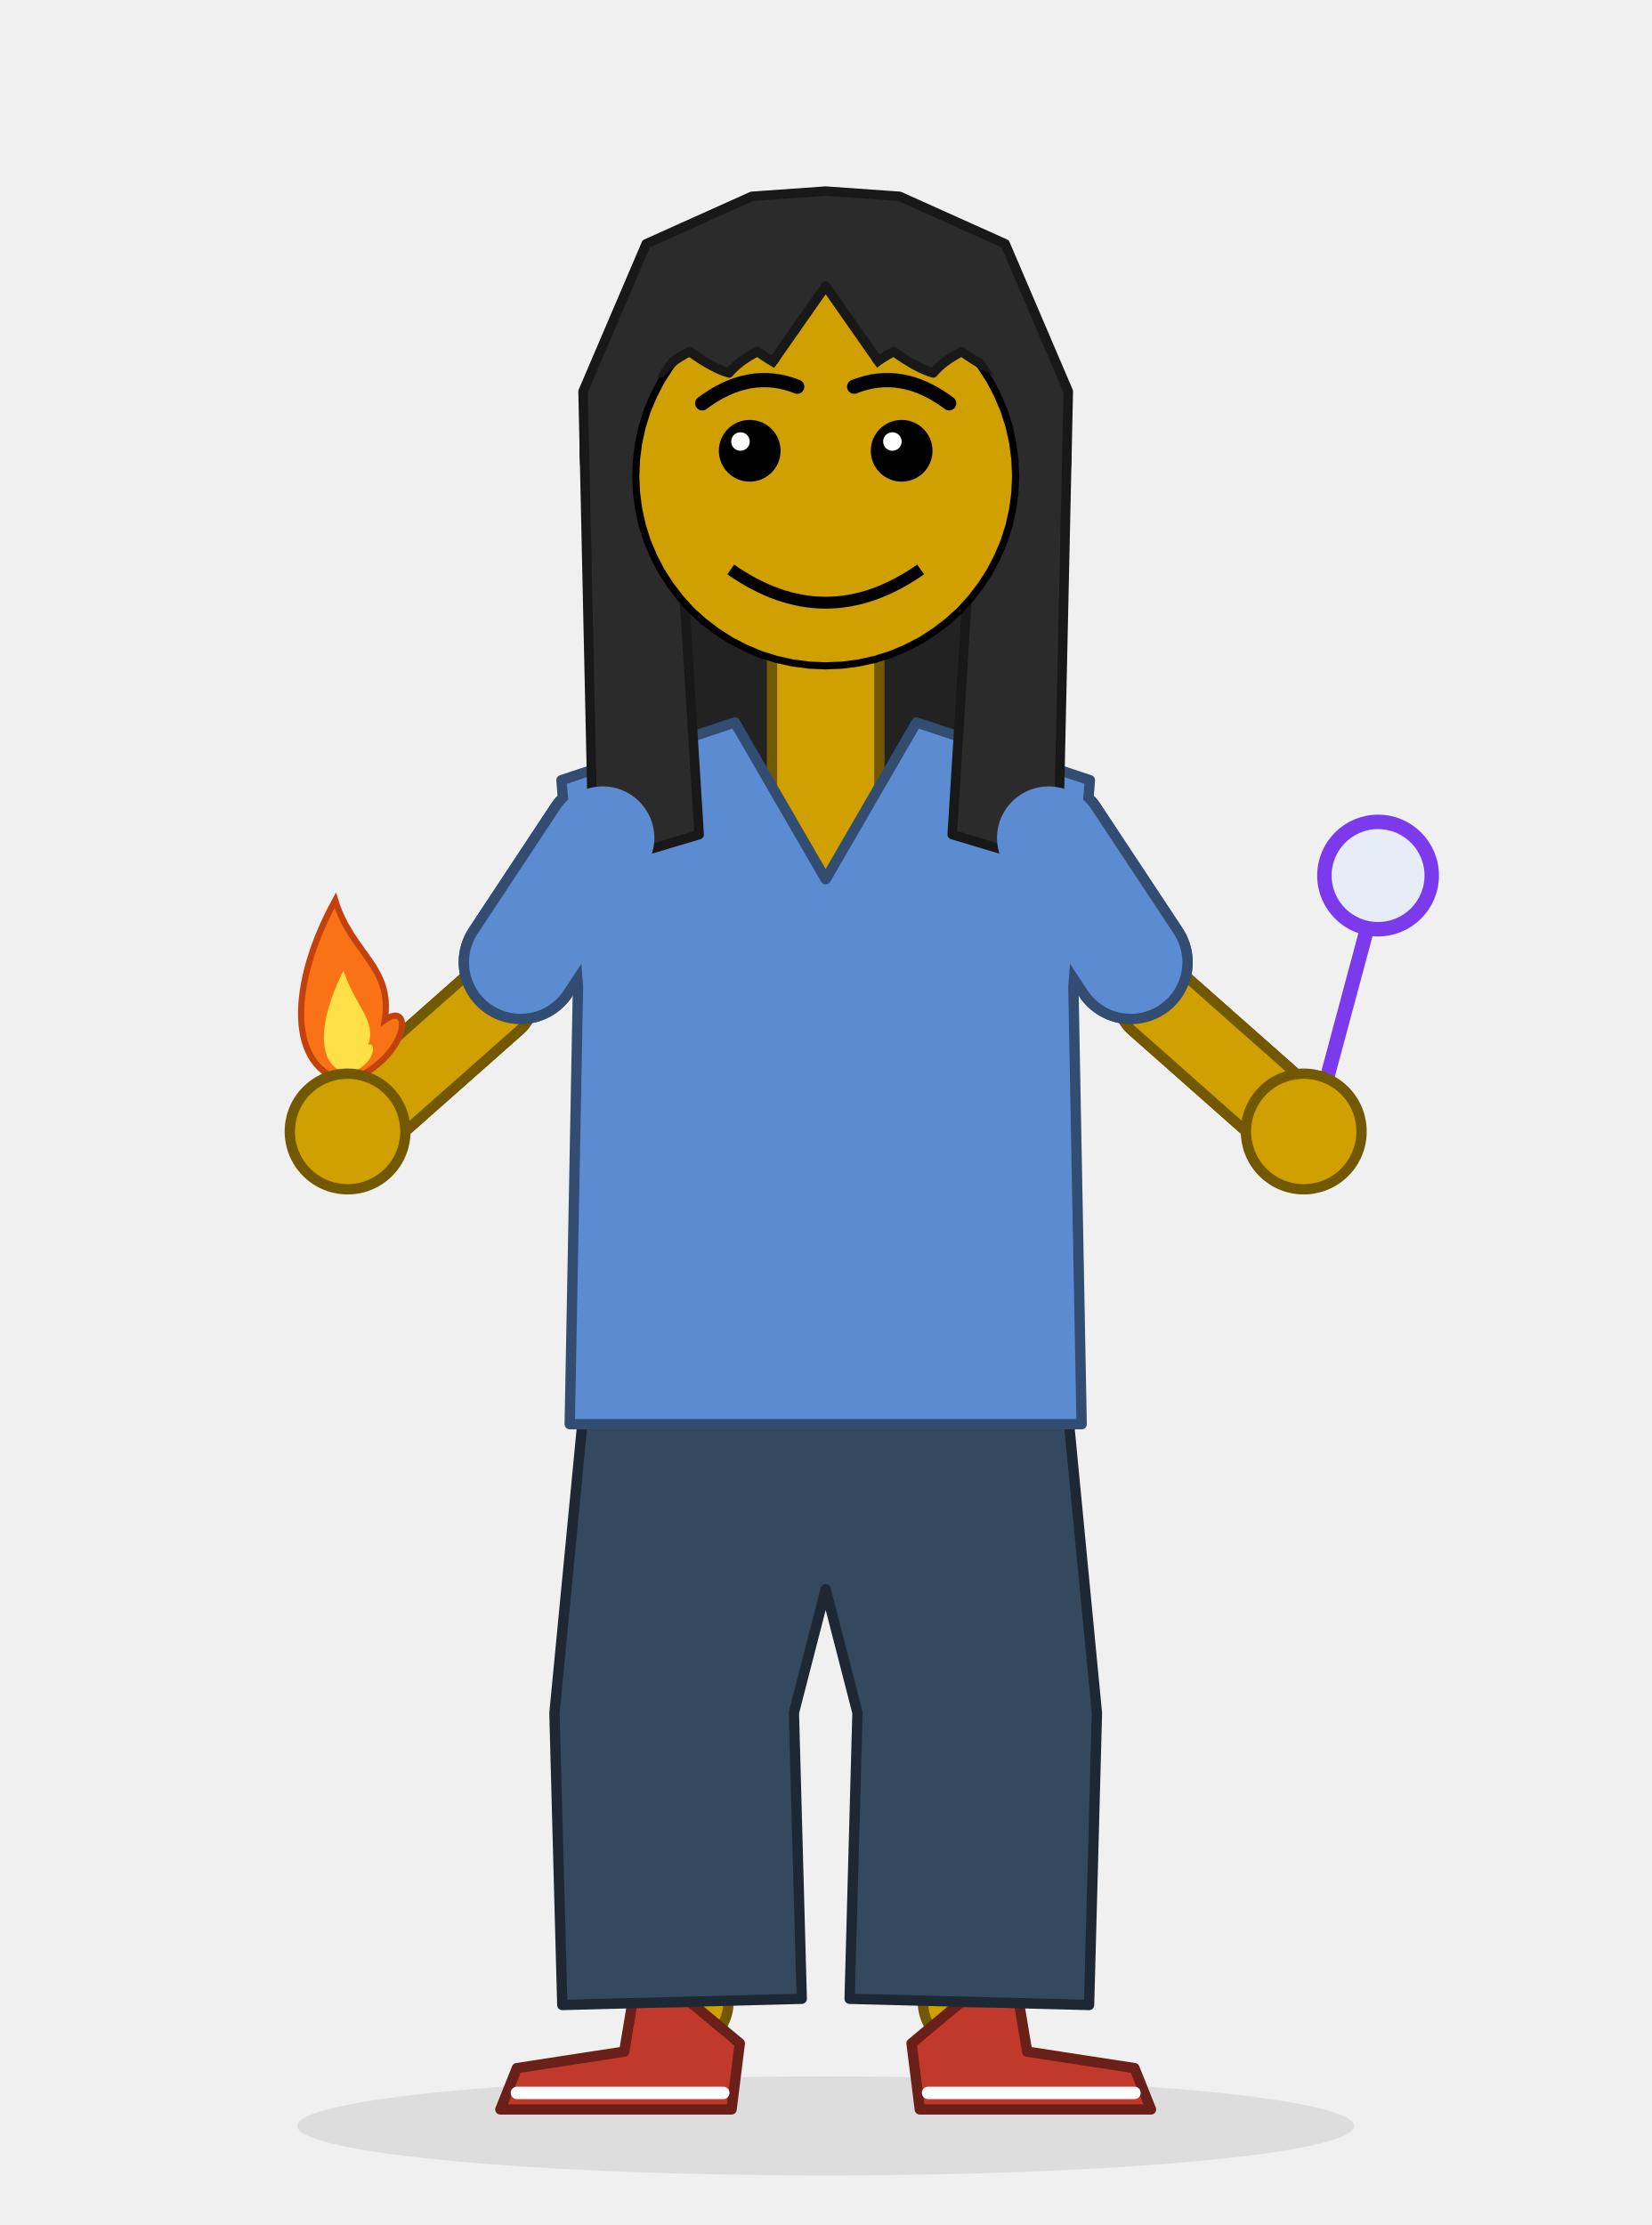
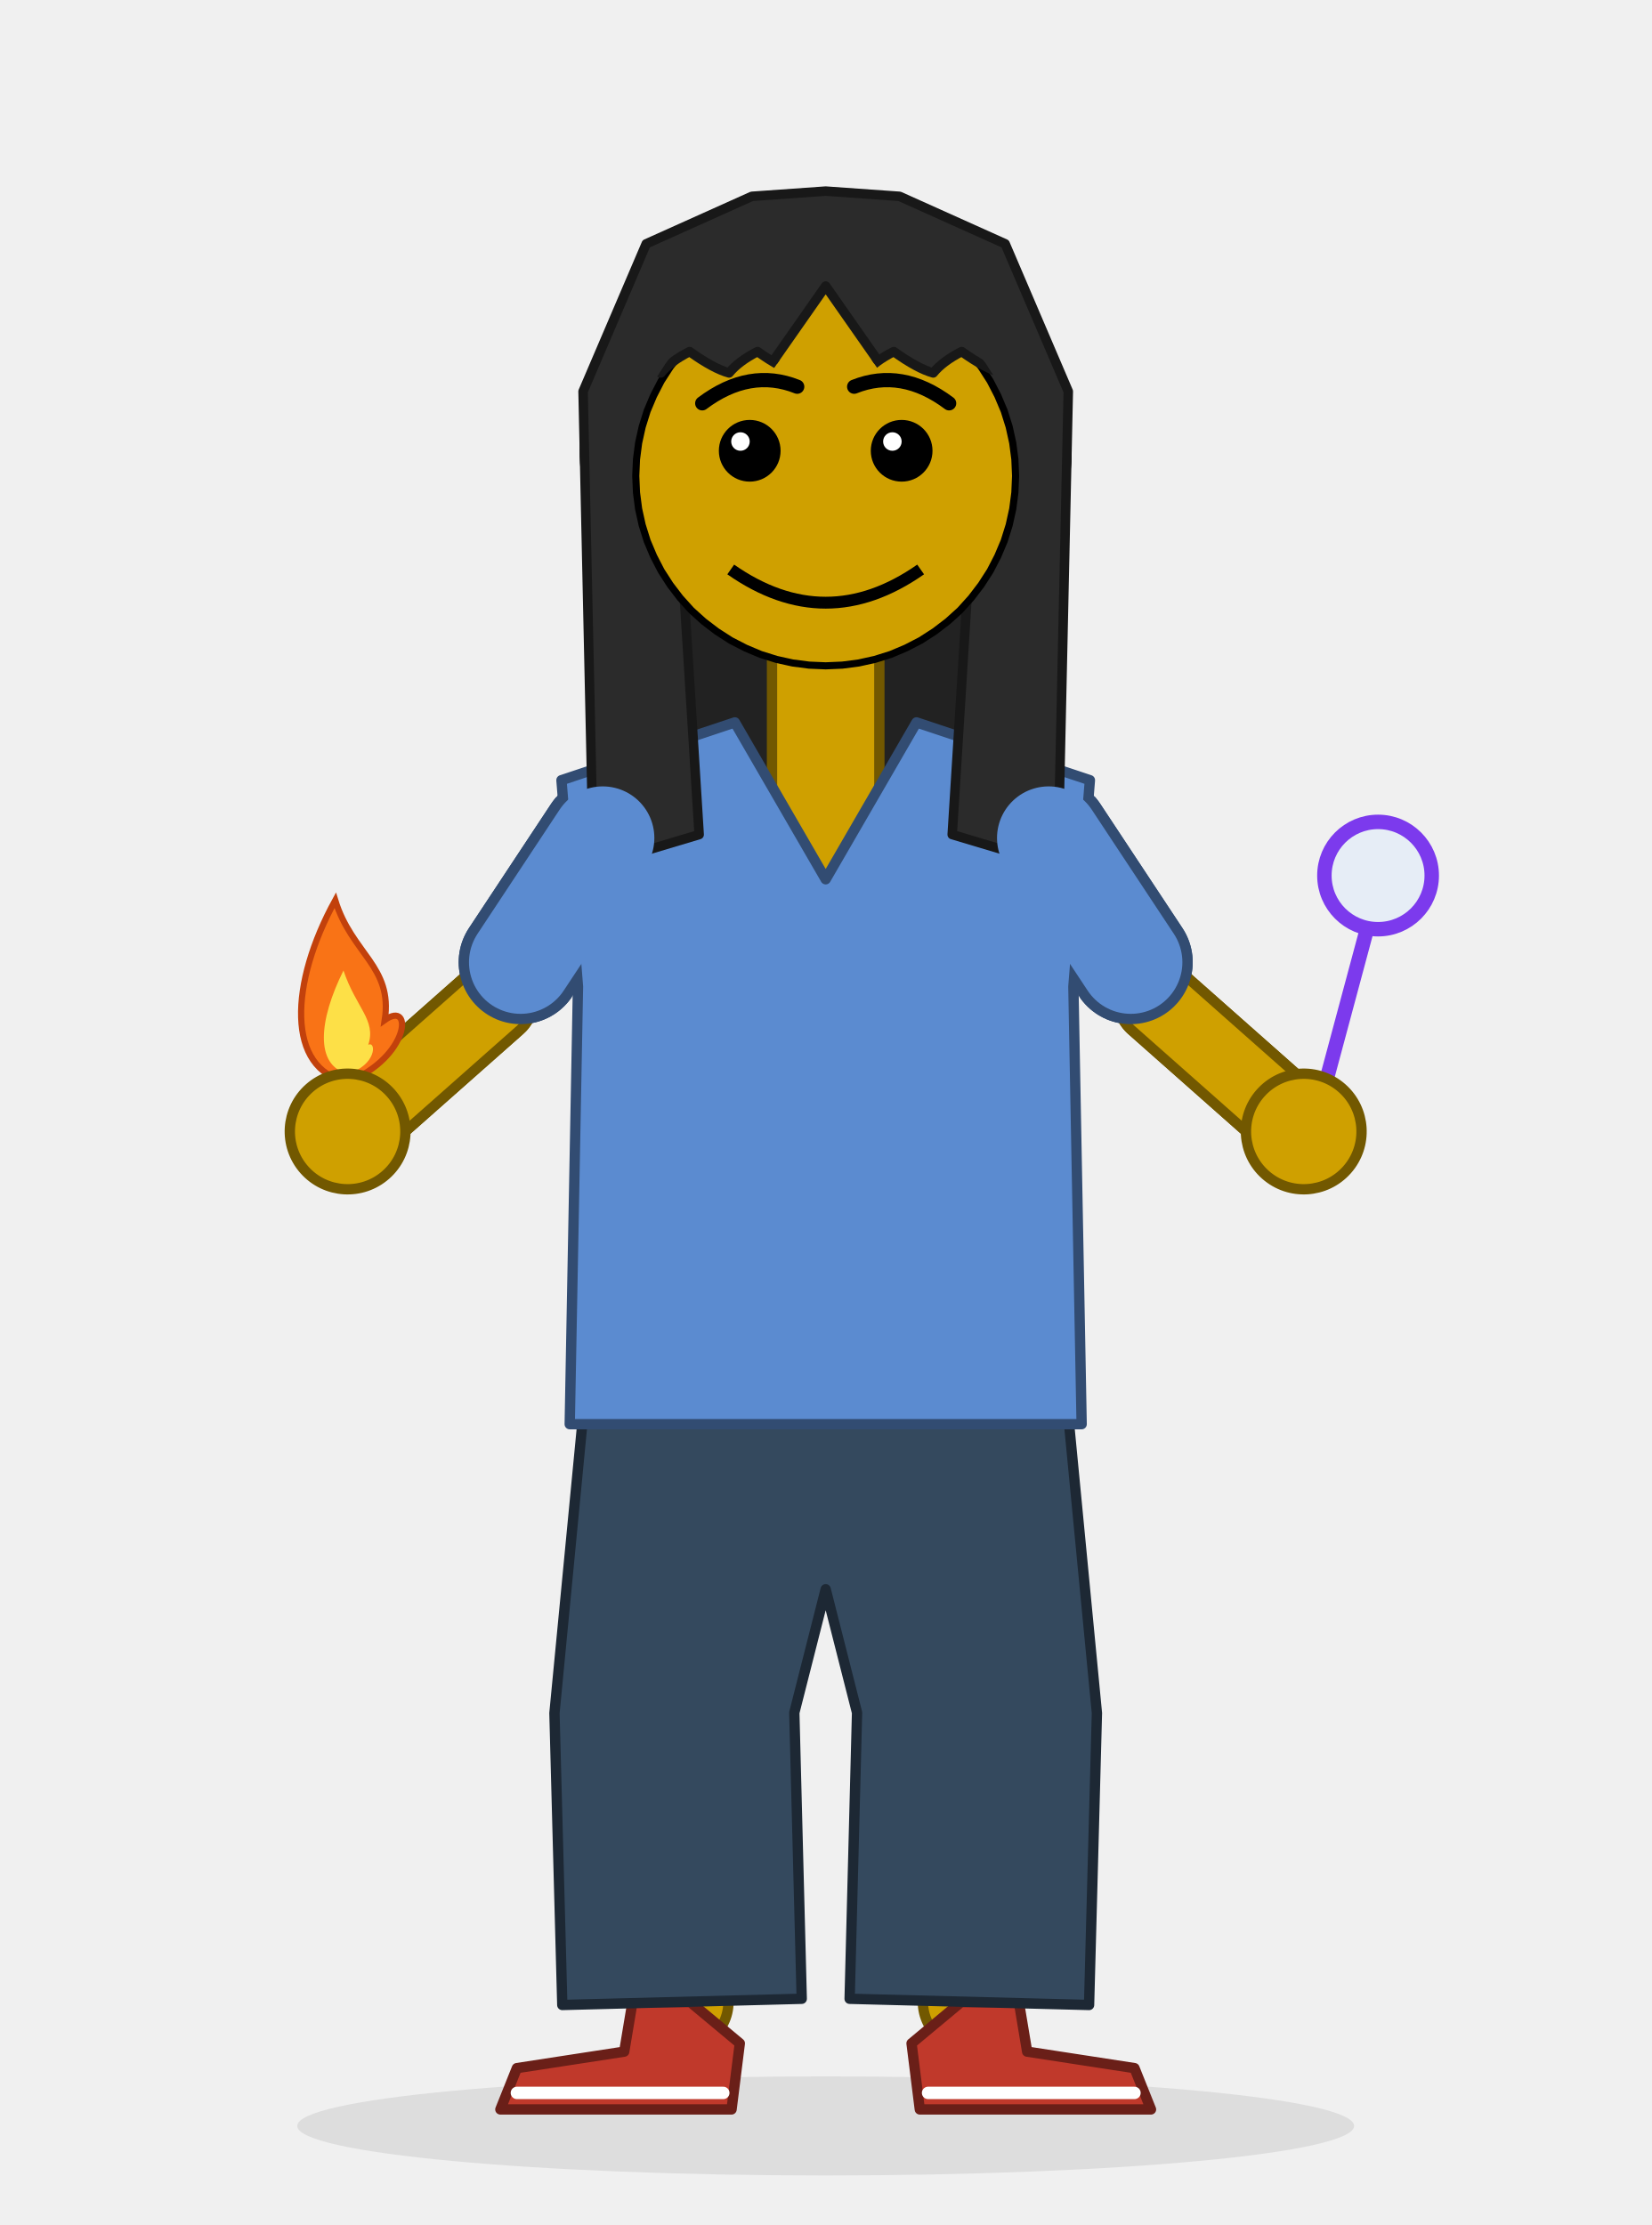
<svg xmlns="http://www.w3.org/2000/svg" id="pic" viewBox="-200 -195 400 539" width="400" height="539">
  <defs />
  <g id="figure" transform="translate(0 320) scale(1.000) translate(0 -320)">
    <ellipse cx="0" cy="320" rx="128" ry="12" fill="#000" opacity="0.080" />
    <g data-part="hair">
      <g transform="translate(-57.5 -143.3) scale(0.575)">
        <g transform="">
          <g transform="translate(100 110.6) scale(1.000 1.000) translate(-100 -110.6)">
            <polygon points="2.2,275 -2.2,75 24.4,12.8 68.9,-7.2 100,-9.4 131.1,-7.2 175.6,12.8 202.2,75 197.8,275" fill="#222222" stroke="#131313" stroke-width="3" stroke-linejoin="round" />
          </g>
        </g>
      </g>
    </g>
    <g data-part="pants">
-       <path class="lw-out" style="--lw:25px;--lwl:22.4px" d="M35 150 L36.7 220 L34.8 290" fill="none" stroke="#725800" stroke-width="25" stroke-linecap="round" stroke-linejoin="round" />
-       <path class="lw-in" style="--lw:20px;--lwl:20px" d="M35 150 L36.7 220 L34.8 290" fill="none" stroke="#cfa000" stroke-width="20" stroke-linecap="round" stroke-linejoin="round" />
-       <path class="lw-out" style="--lw:25px;--lwl:22.4px" d="M-35 150 L-36.7 220 L-34.8 290" fill="none" stroke="#725800" stroke-width="25" stroke-linecap="round" stroke-linejoin="round" />
-       <path class="lw-in" style="--lw:20px;--lwl:20px" d="M-35 150 L-36.7 220 L-34.8 290" fill="none" stroke="#cfa000" stroke-width="20" stroke-linecap="round" stroke-linejoin="round" />
+       <path class="lw-out" style="--lw:25px;--lwl:22.4px" d="M35 150 L36.6 220 L34.8 290" fill="none" stroke="#725800" stroke-width="25" stroke-linecap="round" stroke-linejoin="round" />
+       <path class="lw-in" style="--lw:20px;--lwl:20px" d="M35 150 L36.6 220 L34.8 290" fill="none" stroke="#cfa000" stroke-width="20" stroke-linecap="round" stroke-linejoin="round" />
+       <path class="lw-out" style="--lw:25px;--lwl:22.4px" d="M-35 150 L-36.6 220 L-34.8 290" fill="none" stroke="#725800" stroke-width="25" stroke-linecap="round" stroke-linejoin="round" />
+       <path class="lw-in" style="--lw:20px;--lwl:20px" d="M-35 150 L-36.6 220 L-34.8 290" fill="none" stroke="#cfa000" stroke-width="20" stroke-linecap="round" stroke-linejoin="round" />
    </g>
    <g data-part="feet">
      <polygon points="32.8,290 46.8,290 48.8,302 74.8,306 78.8,316 22.8,316 20.8,300" fill="#c0392b" stroke="#6a1f18" stroke-width="2.5" stroke-linejoin="round" />
      <line x1="24.8" y1="312" x2="74.8" y2="312" stroke="#ffffff" stroke-width="3" stroke-linecap="round" />
      <polygon points="-32.8,290 -46.8,290 -48.8,302 -74.8,306 -78.8,316 -22.8,316 -20.8,300" fill="#c0392b" stroke="#6a1f18" stroke-width="2.5" stroke-linejoin="round" />
      <line x1="-24.8" y1="312" x2="-74.8" y2="312" stroke="#ffffff" stroke-width="3" stroke-linecap="round" />
    </g>
    <g data-part="pants">
-       <polygon points="-58,140 58,140 65.7,220 63.8,290.7 5.8,289.2 7.7,219.9 0,190 -7.7,219.9 -5.8,289.2 -63.8,290.7 -65.7,220" fill="#34495e" stroke="#1d2834" stroke-width="2.5" stroke-linejoin="round" />
+       <polygon points="-58,140 58,140 65.7,220 63.8,290.7 5.8,289.2 7.6,219.9 0,190 -7.6,219.9 -5.8,289.2 -63.8,290.7 -65.7,220" fill="#34495e" stroke="#1d2834" stroke-width="2.5" stroke-linejoin="round" />
    </g>
    <g data-part="shirt">
      <rect x="-13" y="-42" width="26" height="66" rx="4" fill="#cfa000" stroke="#725800" stroke-width="2.5" />
      <path class="lw-out" style="--lw:21px;--lwl:18.4px" d="M54 8 L80.2 47.6 L115.8 79.1" fill="none" stroke="#725800" stroke-width="21" stroke-linecap="round" stroke-linejoin="round" />
      <path class="lw-in" style="--lw:16px;--lwl:16px" d="M54 8 L80.2 47.6 L115.8 79.1" fill="none" stroke="#cfa000" stroke-width="16" stroke-linecap="round" stroke-linejoin="round" />
      <path class="lw-out" style="--lw:21px;--lwl:18.4px" d="M-54 8 L-80.2 47.6 L-115.8 79.1" fill="none" stroke="#725800" stroke-width="21" stroke-linecap="round" stroke-linejoin="round" />
      <path class="lw-in" style="--lw:16px;--lwl:16px" d="M-54 8 L-80.2 47.6 L-115.8 79.1" fill="none" stroke="#cfa000" stroke-width="16" stroke-linecap="round" stroke-linejoin="round" />
      <path class="lw-out" style="--lw:32.4px;--lwl:32.4px" d="M54 8 L73.9 38.1" fill="none" stroke="none" stroke-width="32.4" stroke-linecap="round" stroke-linejoin="round" />
      <path class="lw-in" style="--lw:30px;--lwl:30px" d="M54 8 L73.9 38.1" fill="none" stroke="#324c72" stroke-width="30" stroke-linecap="round" stroke-linejoin="round" />
      <path class="lw-out" style="--lw:32.4px;--lwl:32.4px" d="M-54 8 L-73.9 38.1" fill="none" stroke="none" stroke-width="32.4" stroke-linecap="round" stroke-linejoin="round" />
      <path class="lw-in" style="--lw:30px;--lwl:30px" d="M-54 8 L-73.9 38.1" fill="none" stroke="#324c72" stroke-width="30" stroke-linecap="round" stroke-linejoin="round" />
      <polygon points="-22,-20 0,18 22,-20 64,-6 60,44 62,150 -62,150 -60,44 -64,-6" fill="#5b8bd0" stroke="#324c72" stroke-width="2.5" stroke-linejoin="round" />
    </g>
    <g data-part="head">
      <g transform="translate(-57.5 -143.3) scale(0.575)">
        <path d="M26 87.5 Q21.8 79 9.2 80 Q-3.4 82.5 -2 105 Q-0.6 122.5 7.8 129 Q10.6 141 17.6 139 Q22.7 136 21.8 128 L26 125 Z" fill="#cfa000" stroke="black" stroke-width="3" stroke-linejoin="round" />
        <path d="M17.6 92.5 Q5 90 5.9 110 Q6.4 120 13.4 124" fill="none" stroke="#725800" stroke-width="2.5" stroke-linecap="round" />
        <path d="M174 87.5 Q178.2 79 190.8 80 Q203.4 82.5 202 105 Q200.6 122.5 192.2 129 Q189.4 141 182.4 139 Q177.3 136 178.2 128 L174 125 Z" fill="#cfa000" stroke="black" stroke-width="3" stroke-linejoin="round" />
        <path d="M182.4 92.5 Q195 90 194.1 110 Q193.6 120 186.6 124" fill="none" stroke="#725800" stroke-width="2.5" stroke-linecap="round" />
      </g>
    </g>
    <g data-part="hair">
      <g transform="translate(-57.5 -143.3) scale(0.575)">
        <g transform="">
          <g transform="translate(100 110.6) scale(1.000 1.000) translate(-100 -110.6)">
            <polygon points="2.2,275 -2.2,75 24.4,12.8 68.9,-7.2 100,-9.4 131.1,-7.2 175.6,12.8 202.2,75 197.8,275 153.3,261.7 162.2,119.5 100,30.6 37.8,119.5 46.7,261.7" fill="#2b2b2b" stroke="#181818" stroke-width="4" stroke-linejoin="round" />
          </g>
        </g>
      </g>
    </g>
    <g data-part="head">
      <g transform="translate(-57.5 -143.3) scale(0.575)">
        <defs>
          <clipPath id="above-crack">
            <rect x="-2000" y="-4000" width="4200" height="4060" />
          </clipPath>
          <clipPath id="below-crack">
            <rect x="-2000" y="60" width="4200" height="4000" />
          </clipPath>
        </defs>
        <path d="M180 110.6 L179.7 117.6 L178.8 124.5 L177.3 131.3 L175.2 138 L172.5 144.4 L169.3 150.6 L165.5 156.5 L161.3 162 L156.6 167.2 L151.4 171.9 L145.9 176.1 L140 179.9 L133.8 183.1 L127.4 185.8 L120.7 187.9 L113.9 189.4 L107 190.3 L100 190.6 L93 190.3 L86.1 189.4 L79.3 187.9 L72.6 185.8 L66.2 183.1 L60 179.9 L54.1 176.1 L48.6 171.9 L43.4 167.2 L38.7 162 L34.5 156.5 L30.7 150.6 L27.5 144.4 L24.8 138 L22.7 131.3 L21.2 124.5 L20.3 117.6 L20 110.6 L20.3 103.6 L21.2 96.7 L22.7 89.9 L24.8 83.2 L27.5 76.8 L30.7 70.6 L34.5 64.7 L38.7 59.2 L43.4 54 L48.6 49.3 L54.1 45.1 L60 41.3 L66.2 38.1 L72.6 35.4 L79.3 33.3 L86.1 31.8 L93 30.9 L100 30.6 L107 30.9 L113.9 31.8 L120.7 33.3 L127.4 35.4 L133.8 38.1 L140 41.3 L145.9 45.1 L151.4 49.3 L156.6 54 L161.3 59.2 L165.5 64.7 L169.3 70.6 L172.5 76.8 L175.2 83.2 L177.3 89.9 L178.8 96.7 L179.7 103.6 Z" fill="#cfa000" stroke="black" stroke-width="3" />
      </g>
    </g>
    <g data-part="eyes">
      <g transform="translate(-57.5 -143.3) scale(0.575)">
        <g transform="translate(0 0)">
          <g transform="rotate(0 68 100) translate(68 100) scale(1 1.000) translate(-68 -100)">
            <circle cx="68" cy="100" r="13" fill="#000000" />
          </g>
          <circle cx="64.1" cy="96.1" r="3.9" fill="#ffffff" />
          <g transform="rotate(0 132 100) translate(132 100) scale(1 1.000) translate(-132 -100)">
            <circle cx="132" cy="100" r="13" fill="#000000" />
          </g>
          <circle cx="128.1" cy="96.1" r="3.9" fill="#ffffff" />
        </g>
      </g>
    </g>
    <g data-part="head">
      <g transform="translate(-57.5 -143.3) scale(0.575)">
        <path d="M48 80 Q68 65 88 73 M152 80 Q132 65 112 73" stroke="black" fill="none" stroke-width="6" stroke-linecap="round" />
        <g transform="translate(100 150) scale(1.000 1.000) translate(-100 -150)">
          <path d="M60 150 Q100 178 140 150" stroke="black" fill="none" stroke-width="5" stroke-linejoin="round" />
        </g>
      </g>
    </g>
    <g data-part="hair">
      <g transform="translate(-57.5 -143.3) scale(0.575)">
        <defs>
          <clipPath id="bangs-head">
            <path d="M180 110.6 L179.7 117.6 L178.8 124.5 L177.3 131.3 L175.2 138 L172.5 144.4 L169.3 150.6 L165.5 156.5 L161.3 162 L156.6 167.2 L151.4 171.9 L145.9 176.1 L140 179.9 L133.8 183.1 L127.4 185.8 L120.7 187.9 L113.9 189.4 L107 190.3 L100 190.6 L93 190.3 L86.1 189.4 L79.3 187.9 L72.6 185.8 L66.2 183.1 L60 179.9 L54.1 176.1 L48.6 171.9 L43.4 167.2 L38.7 162 L34.5 156.5 L30.7 150.6 L27.5 144.4 L24.8 138 L22.7 131.3 L21.2 124.5 L20.3 117.6 L20 110.6 L20.3 103.6 L21.2 96.7 L22.7 89.9 L24.8 83.2 L27.5 76.8 L30.7 70.6 L34.5 64.7 L38.7 59.2 L43.4 54 L48.6 49.3 L54.1 45.1 L60 41.3 L66.2 38.1 L72.6 35.4 L79.3 33.3 L86.1 31.8 L93 30.9 L100 30.6 L107 30.9 L113.9 31.8 L120.7 33.3 L127.4 35.4 L133.8 38.1 L140 41.3 L145.9 45.1 L151.4 49.3 L156.6 54 L161.3 59.2 L165.5 64.7 L169.3 70.6 L172.5 76.8 L175.2 83.2 L177.3 89.9 L178.8 96.7 L179.7 103.6 Z" transform="translate(100 110.6) scale(1.0313 1.0313) translate(-100 -110.6)" />
          </clipPath>
          <clipPath id="bangs-above">
            <path d="M-386 58.2 L14 58.2 Q24 65.4 30.6 67.2 Q34.6 62.3 42.7 58.2 Q52.7 65.4 59.3 67.2 Q63.3 62.3 71.3 58.2 Q81.4 65.4 88 67.2 Q92 62.3 100 58.2 Q110 65.4 116.6 67.2 Q120.6 62.3 128.7 58.2 Q138.7 65.4 145.3 67.2 Q149.3 62.3 157.3 58.2 Q167.4 65.4 174 67.2 Q178 62.3 186 58.2 L586 58.2 V-3000 H-386 Z" />
          </clipPath>
          <mask id="bangs-hair" maskUnits="userSpaceOnUse" x="-3000" y="-3000" width="6000" height="6000">
            <g transform="translate(100 110.6) scale(1.000 1.000) translate(-100 -110.6)">
              <polygon points="2.2,275 -2.2,75 24.4,12.8 68.9,-7.2 100,-9.4 131.1,-7.2 175.6,12.8 202.2,75 197.8,275 153.3,261.7 162.2,119.5 100,30.6 37.8,119.5 46.7,261.7" fill="#ffffff" stroke="#ffffff" stroke-width="4" stroke-linejoin="round" />
            </g>
          </mask>
        </defs>
        <g clip-path="url(#bangs-head)">
          <g clip-path="url(#bangs-above)">
            <g transform="translate(100 110.6) scale(1.000 1.000) translate(-100 -110.6)">
              <polygon points="2.2,275 -2.2,75 24.4,12.8 68.9,-7.2 100,-9.4 131.1,-7.2 175.6,12.8 202.2,75 197.8,275 153.3,261.7 162.2,119.5 100,30.6 37.8,119.5 46.7,261.7" fill="#2b2b2b" stroke="#181818" stroke-width="4" stroke-linejoin="round" />
            </g>
          </g>
          <path d="M14 58.2 Q24 65.4 30.6 67.2 Q34.6 62.3 42.7 58.2 Q52.7 65.4 59.3 67.2 Q63.3 62.3 71.3 58.2 Q81.4 65.4 88 67.2 Q92 62.3 100 58.2 Q110 65.4 116.6 67.2 Q120.6 62.3 128.7 58.2 Q138.7 65.4 145.3 67.2 Q149.3 62.3 157.3 58.2 Q167.4 65.4 174 67.2 Q178 62.3 186 58.2" fill="none" stroke="#181818" stroke-width="4" stroke-linejoin="round" stroke-linecap="round" mask="url(#bangs-hair)" />
        </g>
      </g>
    </g>
    <g data-part="shirt">
      <clipPath id="off-body">
        <path clip-rule="evenodd" d="M-5000 -5000 H5000 V5000 H-5000 Z M-21.3,-21.8 L0,15 L21.3,-21.8 L65.6,-7.1 L61.5,44 L63.5,151.5 L-63.5,151.5 L-61.5,44 L-65.6,-7.1 Z" />
      </clipPath>
      <g clip-path="url(#off-body)">
        <path class="lw-out" style="--lw:21px;--lwl:18.4px" d="M54 8 L80.2 47.6 L115.8 79.1" fill="none" stroke="#725800" stroke-width="21" stroke-linecap="round" stroke-linejoin="round" />
        <path class="lw-in" style="--lw:16px;--lwl:16px" d="M54 8 L80.2 47.6 L115.8 79.1" fill="none" stroke="#cfa000" stroke-width="16" stroke-linecap="round" stroke-linejoin="round" />
        <path class="lw-out" style="--lw:21px;--lwl:18.4px" d="M-54 8 L-80.2 47.6 L-115.8 79.1" fill="none" stroke="#725800" stroke-width="21" stroke-linecap="round" stroke-linejoin="round" />
        <path class="lw-in" style="--lw:16px;--lwl:16px" d="M-54 8 L-80.2 47.6 L-115.8 79.1" fill="none" stroke="#cfa000" stroke-width="16" stroke-linecap="round" stroke-linejoin="round" />
        <path class="lw-out" style="--lw:32.4px;--lwl:32.4px" d="M54 8 L73.9 38.1" fill="none" stroke="none" stroke-width="32.4" stroke-linecap="round" stroke-linejoin="round" />
        <path class="lw-in" style="--lw:30px;--lwl:30px" d="M54 8 L73.9 38.1" fill="none" stroke="#324c72" stroke-width="30" stroke-linecap="round" stroke-linejoin="round" />
        <path class="lw-out" style="--lw:32.4px;--lwl:32.4px" d="M-54 8 L-73.9 38.1" fill="none" stroke="none" stroke-width="32.4" stroke-linecap="round" stroke-linejoin="round" />
        <path class="lw-in" style="--lw:30px;--lwl:30px" d="M-54 8 L-73.9 38.1" fill="none" stroke="#324c72" stroke-width="30" stroke-linecap="round" stroke-linejoin="round" />
      </g>
      <path class="lw-in" style="--lw:25px;--lwl:25px" d="M54 8 L73.9 38.1" fill="none" stroke="#5b8bd0" stroke-width="25" stroke-linecap="round" stroke-linejoin="round" />
      <path class="lw-in" style="--lw:25px;--lwl:25px" d="M-54 8 L-73.9 38.1" fill="none" stroke="#5b8bd0" stroke-width="25" stroke-linecap="round" stroke-linejoin="round" />
    </g>
    <g data-ability="bubbles">
      <g transform="translate(115.8 79.1)">
        <path d="M0 8 L15.3 -49 M5 -62 a13 13 0 1 0 26 0 a13 13 0 1 0 -26 0" fill="#dbeafe" fill-opacity="0.45" stroke="#7c3aed" stroke-width="3.5" stroke-linecap="round" />
        <g transform="translate(18 -74)">
          <circle r="4.5" fill="#e0f2fe" fill-opacity="0.35" stroke="#60a5fa" stroke-width="1.6" opacity="0" style="--dx: 7px; animation: simmer-rise 2.4s linear 0.000s infinite" />
        </g>
        <g transform="translate(18 -74)">
          <circle r="6" fill="#e0f2fe" fill-opacity="0.35" stroke="#60a5fa" stroke-width="1.6" opacity="0" style="--dx: 15px; animation: simmer-rise 2.4s linear -1.200s infinite" />
        </g>
      </g>
    </g>
    <g data-ability="fire">
      <g transform="translate(-115.8 67.1)">
        <g style="transform-origin: 0 0; animation: simmer-flicker 0.9s linear 0.000s infinite">
          <path d="M0 0 C-15 -3 -14 -24 -3 -44 C1 -31 11 -28 9 -15 C16 -20 15 -6 0 0 Z" fill="#f97316" stroke="#c2410c" stroke-width="1.5" />
          <path d="M0 -2 C-8 -4 -7 -15 -1 -27 C2 -18 7 -15 5 -9 C7 -10 7 -4 0 -2 Z" fill="#fde047" />
        </g>
      </g>
    </g>
    <g data-part="hands">
      <g transform="translate(115.8 79.1) rotate(41.5) scale(1 1)">
        <circle r="14" fill="#cfa000" stroke="#725800" stroke-width="2.5" />
      </g>
      <g transform="translate(-115.8 79.1) rotate(138.5) scale(1 -1)">
        <circle r="14" fill="#cfa000" stroke="#725800" stroke-width="2.5" />
      </g>
    </g>
  </g>
</svg>
